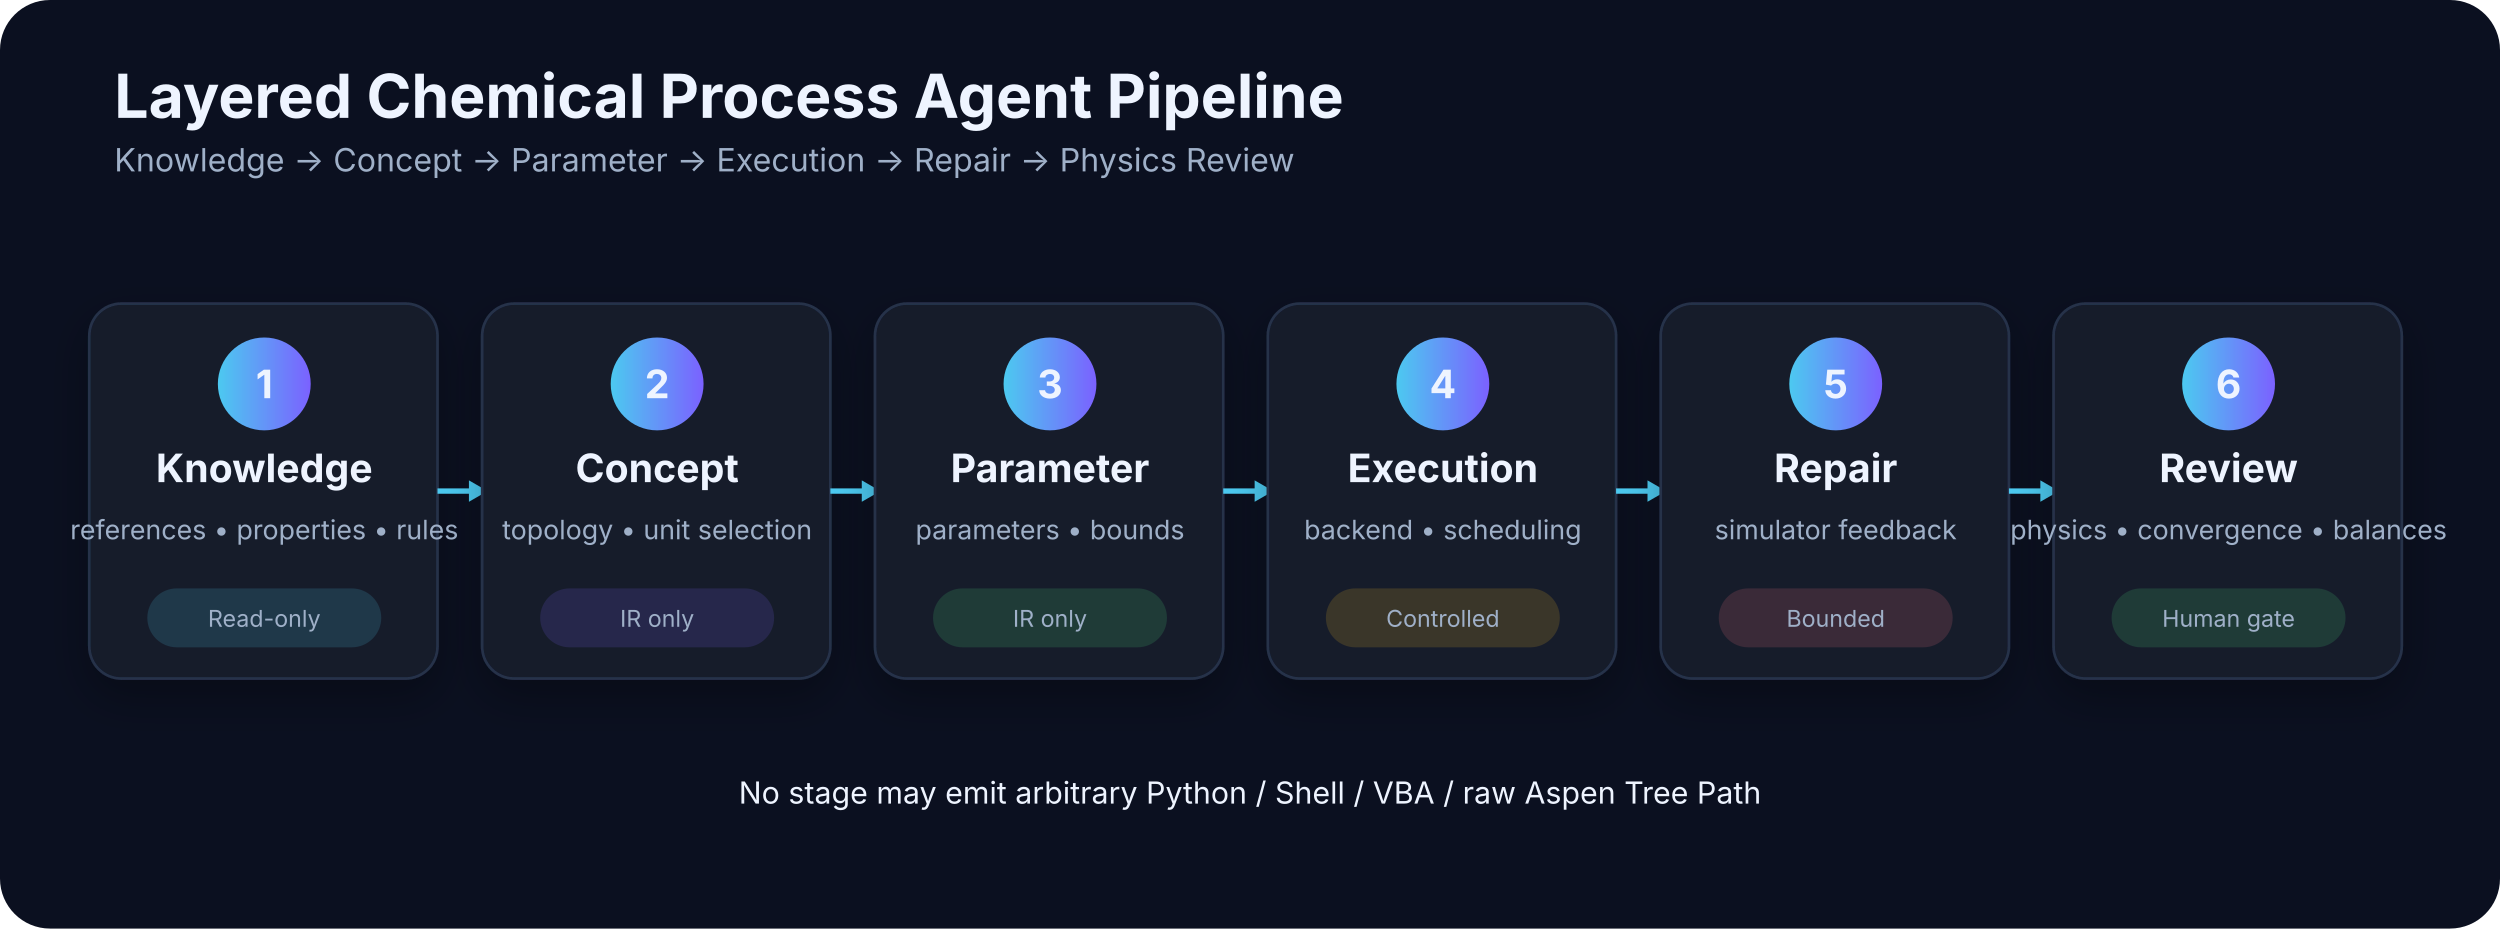
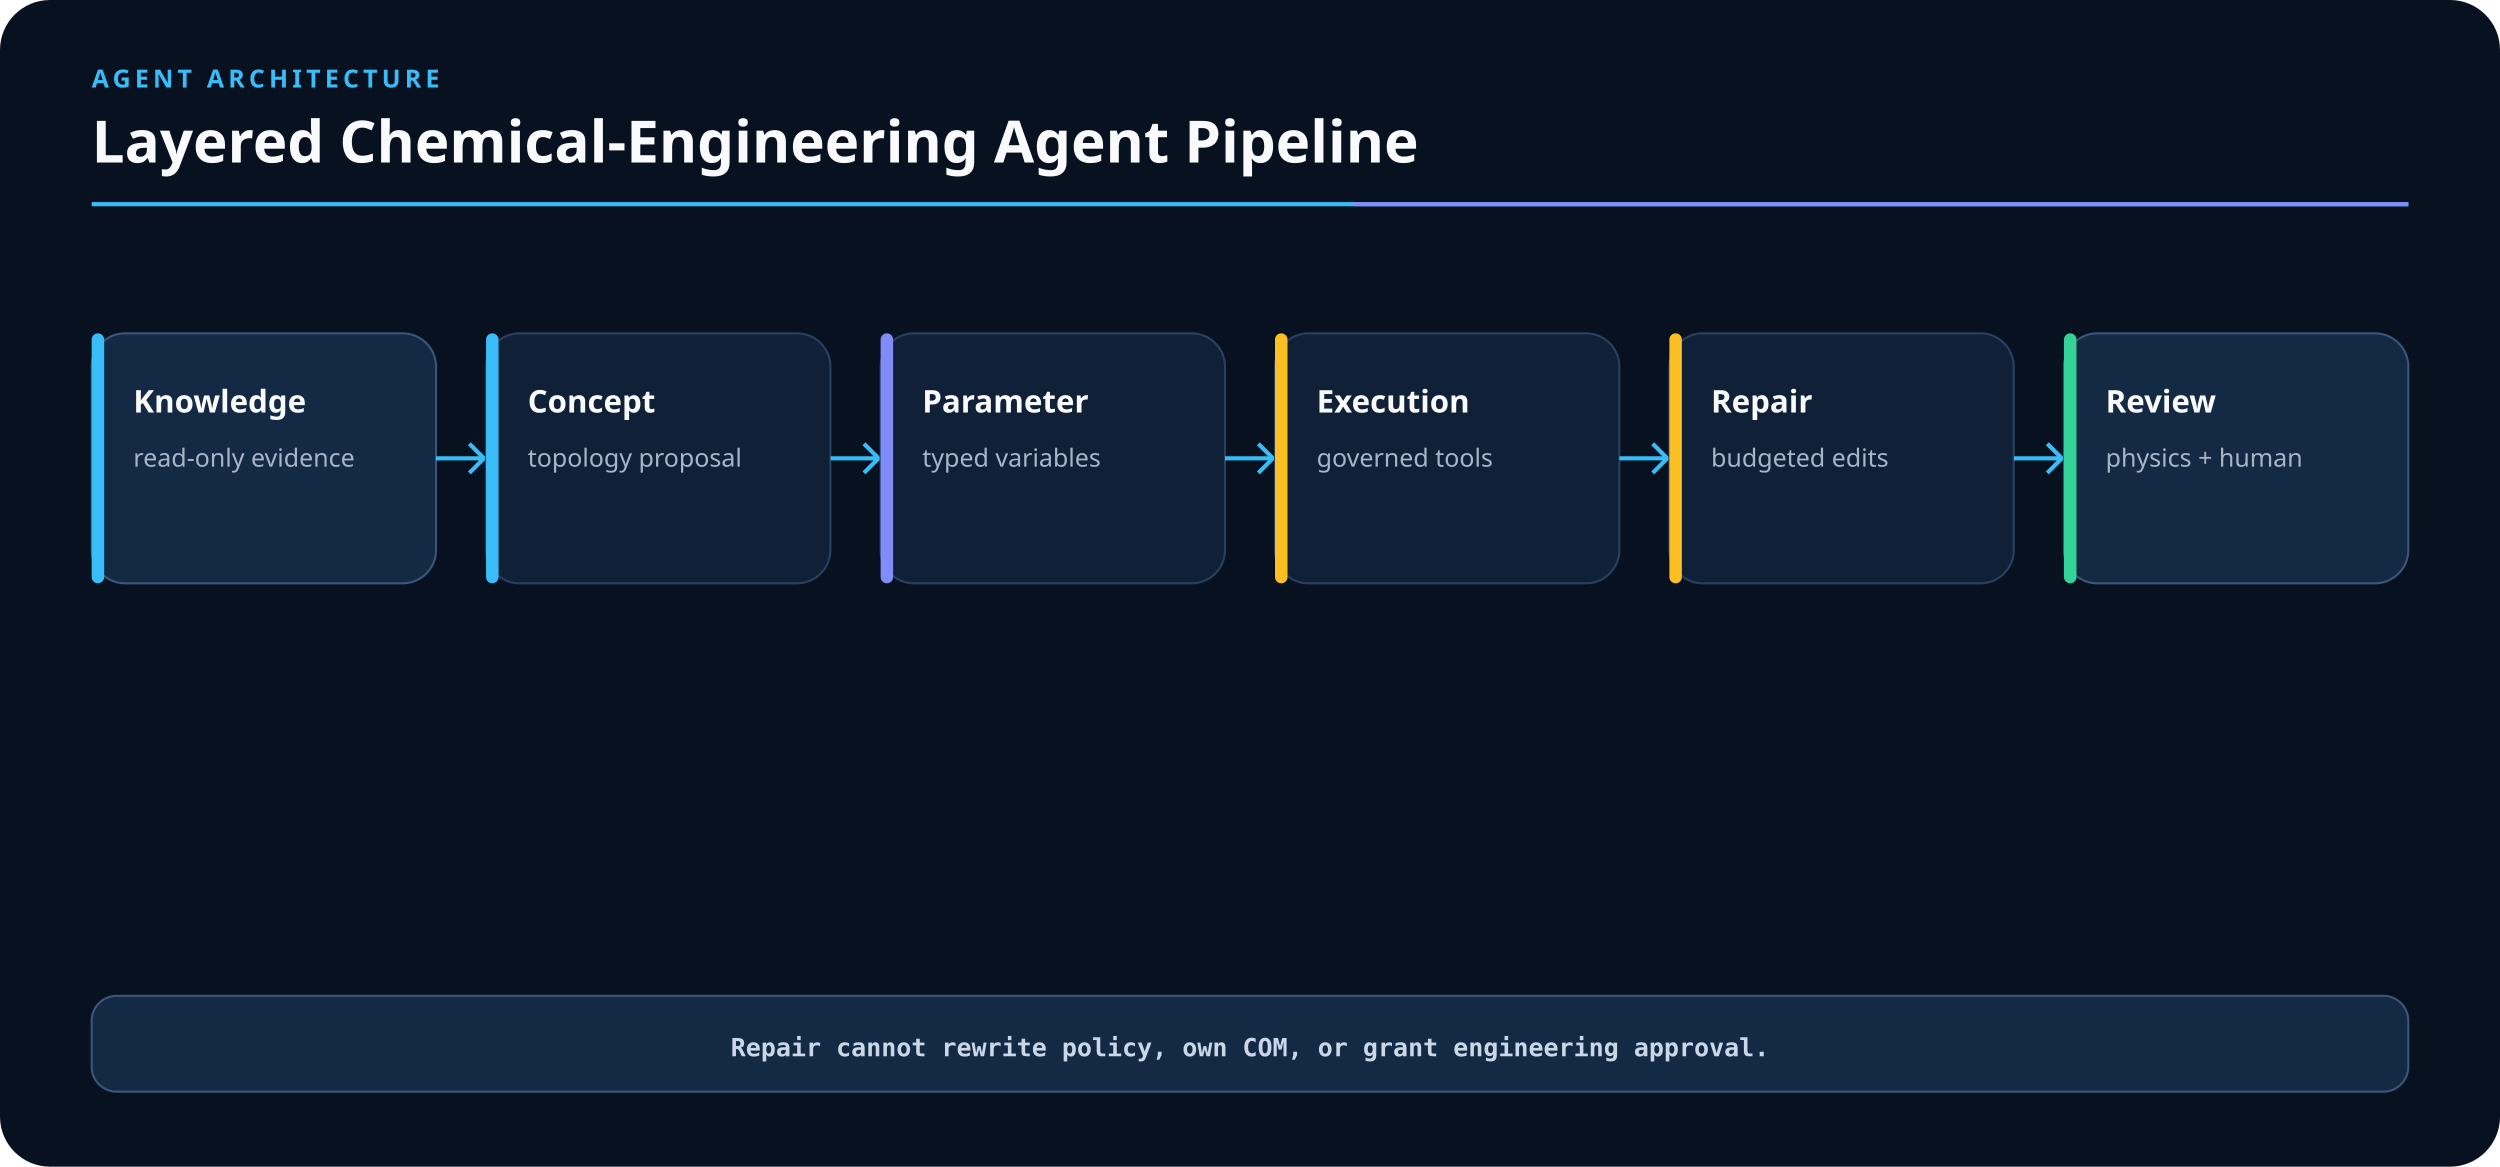
- <svg xmlns="http://www.w3.org/2000/svg" width="1400" height="520" viewBox="0 0 1400 520" role="img" aria-labelledby="title desc">
-   <rect width="1400" height="520" rx="28" fill="#0b1020" />
-   <defs>
-     <filter id="shadow" x="-20%" y="-20%" width="140%" height="140%">
-       <feDropShadow dx="0" dy="10" stdDeviation="12" flood-color="#000" flood-opacity=".28" />
-     </filter>
-     <linearGradient id="grad" x1="0" x2="1">
-       <stop offset="0" stop-color="#4cc9f0" />
-       <stop offset="1" stop-color="#7b61ff" />
-     </linearGradient>
-     <style>text{font-family:Inter,Segoe UI,Arial,sans-serif}.title{fill:#eef4ff;font-size:34px;font-weight:750}.sub{fill:#9fb0c8;font-size:18px}.h{fill:#eef4ff;font-size:22px;font-weight:700}.b{fill:#eef4ff;font-size:17px}.m{fill:#9fb0c8;font-size:15px}.small{fill:#9fb0c8;font-size:13px}.panel{fill:#131a2b;stroke:#26324a;stroke-width:1.5}</style>
-   </defs>
-   <text x="64" y="66" class="title">Layered Chemical Process Agent Pipeline</text>
-   <text x="64" y="96" class="sub">Knowledge → Concept → Parameter → Execution → Repair → Physics Review</text>
-   <rect x="50" y="170" width="195" height="210" rx="18" class="panel" filter="url(#shadow)" />
-   <circle cx="148" cy="215" r="26" fill="url(#grad)" />
-   <text x="148" y="223" class="h" text-anchor="middle">1</text>
-   <text x="148" y="270" class="h" text-anchor="middle">Knowledge</text>
-   <text x="148" y="302" class="m" text-anchor="middle">references • properties • rules</text>
-   <rect x="83" y="330" width="130" height="32" rx="16" fill="#4cc9f0" opacity=".16" stroke="#4cc9f0" />
-   <text x="148" y="351" class="small" text-anchor="middle">Read-only</text>
-   <line x1="245" y1="275" x2="273" y2="275" stroke="#4cc9f0" stroke-width="3" />
-   <polygon points="273,275 262.6,281 262.6,269" fill="#4cc9f0" />
-   <rect x="270" y="170" width="195" height="210" rx="18" class="panel" filter="url(#shadow)" />
-   <circle cx="368" cy="215" r="26" fill="url(#grad)" />
-   <text x="368" y="223" class="h" text-anchor="middle">2</text>
-   <text x="368" y="270" class="h" text-anchor="middle">Concept</text>
-   <text x="368" y="302" class="m" text-anchor="middle">topology • unit selection</text>
-   <rect x="303" y="330" width="130" height="32" rx="16" fill="#7b61ff" opacity=".16" stroke="#7b61ff" />
-   <text x="368" y="351" class="small" text-anchor="middle">IR only</text>
-   <line x1="465" y1="275" x2="493" y2="275" stroke="#4cc9f0" stroke-width="3" />
-   <polygon points="493,275 482.6,281 482.6,269" fill="#4cc9f0" />
-   <rect x="490" y="170" width="195" height="210" rx="18" class="panel" filter="url(#shadow)" />
-   <circle cx="588" cy="215" r="26" fill="url(#grad)" />
-   <text x="588" y="223" class="h" text-anchor="middle">3</text>
-   <text x="588" y="270" class="h" text-anchor="middle">Parameter</text>
-   <text x="588" y="302" class="m" text-anchor="middle">parameters • bounds</text>
-   <rect x="523" y="330" width="130" height="32" rx="16" fill="#4ade80" opacity=".16" stroke="#4ade80" />
-   <text x="588" y="351" class="small" text-anchor="middle">IR only</text>
-   <line x1="685" y1="275" x2="713" y2="275" stroke="#4cc9f0" stroke-width="3" />
-   <polygon points="713,275 702.6,281 702.6,269" fill="#4cc9f0" />
-   <rect x="710" y="170" width="195" height="210" rx="18" class="panel" filter="url(#shadow)" />
-   <circle cx="808" cy="215" r="26" fill="url(#grad)" />
-   <text x="808" y="223" class="h" text-anchor="middle">4</text>
-   <text x="808" y="270" class="h" text-anchor="middle">Execution</text>
-   <text x="808" y="302" class="m" text-anchor="middle">backend • scheduling</text>
-   <rect x="743" y="330" width="130" height="32" rx="16" fill="#fbbf24" opacity=".16" stroke="#fbbf24" />
-   <text x="808" y="351" class="small" text-anchor="middle">Controlled</text>
-   <line x1="905" y1="275" x2="933" y2="275" stroke="#4cc9f0" stroke-width="3" />
-   <polygon points="933,275 922.6,281 922.6,269" fill="#4cc9f0" />
-   <rect x="930" y="170" width="195" height="210" rx="18" class="panel" filter="url(#shadow)" />
-   <circle cx="1028" cy="215" r="26" fill="url(#grad)" />
-   <text x="1028" y="223" class="h" text-anchor="middle">5</text>
-   <text x="1028" y="270" class="h" text-anchor="middle">Repair</text>
-   <text x="1028" y="302" class="m" text-anchor="middle">simulator feedback</text>
-   <rect x="963" y="330" width="130" height="32" rx="16" fill="#fb7185" opacity=".16" stroke="#fb7185" />
-   <text x="1028" y="351" class="small" text-anchor="middle">Bounded</text>
-   <line x1="1125" y1="275" x2="1153" y2="275" stroke="#4cc9f0" stroke-width="3" />
-   <polygon points="1153,275 1142.6,281 1142.6,269" fill="#4cc9f0" />
-   <rect x="1150" y="170" width="195" height="210" rx="18" class="panel" filter="url(#shadow)" />
-   <circle cx="1248" cy="215" r="26" fill="url(#grad)" />
-   <text x="1248" y="223" class="h" text-anchor="middle">6</text>
-   <text x="1248" y="270" class="h" text-anchor="middle">Review</text>
-   <text x="1248" y="302" class="m" text-anchor="middle">physics • convergence • balances</text>
-   <rect x="1183" y="330" width="130" height="32" rx="16" fill="#4ade80" opacity=".16" stroke="#4ade80" />
-   <text x="1248" y="351" class="small" text-anchor="middle">Human gate</text>
-   <text x="700" y="450" class="b" text-anchor="middle">No stage may emit arbitrary Python / Shell / VBA / raw Aspen Tree Path</text>
+ <svg xmlns="http://www.w3.org/2000/svg" viewBox="0 0 1200 560" role="img" aria-labelledby="title desc">
+   <style>.h{font:700 28px system-ui,sans-serif;fill:#F8FAFC}.e{font:700 12px system-ui,sans-serif;fill:#38BDF8;letter-spacing:2px}.l{font:650 15px system-ui,sans-serif;fill:#F8FAFC}.s{font:500 12px system-ui,sans-serif;fill:#A7B5C8}.m{font:600 12px monospace;fill:#C9D7E8}.c{fill:#102036;stroke:#2A405F}.d{fill:#142944;stroke:#3B567A}</style>
+   <rect width="1200" height="560" rx="24" fill="#07111F" />
+   <text x="44" y="42" class="e">AGENT ARCHITECTURE</text>
+   <text x="44" y="78" class="h">Layered Chemical-Engineering Agent Pipeline</text>
+   <path d="M44 98H1156" stroke="#38BDF8" stroke-width="2" />
+   <path d="M650 98H1156" stroke="#818CF8" stroke-width="2" />
+   <rect x="44.0" y="160" width="165.3" height="120" rx="16" class="d" />
+   <rect x="44.0" y="160" width="6" height="120" rx="3" fill="#38BDF8" />
+   <text x="64.0" y="198" class="l">Knowledge</text>
+   <text x="64.0" y="224" class="s">read-only evidence</text>
+   <path d="M209.3 220.0h23m-7-7 7 7-7 7" fill="none" stroke="#38BDF8" stroke-width="2" />
+   <rect x="233.3" y="160" width="165.3" height="120" rx="16" class="c" />
+   <rect x="233.3" y="160" width="6" height="120" rx="3" fill="#38BDF8" />
+   <text x="253.3" y="198" class="l">Concept</text>
+   <text x="253.3" y="224" class="s">topology proposal</text>
+   <path d="M398.7 220.0h23m-7-7 7 7-7 7" fill="none" stroke="#38BDF8" stroke-width="2" />
+   <rect x="422.7" y="160" width="165.3" height="120" rx="16" class="c" />
+   <rect x="422.7" y="160" width="6" height="120" rx="3" fill="#818CF8" />
+   <text x="442.7" y="198" class="l">Parameter</text>
+   <text x="442.7" y="224" class="s">typed variables</text>
+   <path d="M588.0 220.0h23m-7-7 7 7-7 7" fill="none" stroke="#38BDF8" stroke-width="2" />
+   <rect x="612.0" y="160" width="165.3" height="120" rx="16" class="c" />
+   <rect x="612.0" y="160" width="6" height="120" rx="3" fill="#FBBF24" />
+   <text x="632.0" y="198" class="l">Execution</text>
+   <text x="632.0" y="224" class="s">governed tools</text>
+   <path d="M777.3 220.0h23m-7-7 7 7-7 7" fill="none" stroke="#38BDF8" stroke-width="2" />
+   <rect x="801.3" y="160" width="165.3" height="120" rx="16" class="c" />
+   <rect x="801.3" y="160" width="6" height="120" rx="3" fill="#FBBF24" />
+   <text x="821.3" y="198" class="l">Repair</text>
+   <text x="821.3" y="224" class="s">budgeted edits</text>
+   <path d="M966.7 220.0h23m-7-7 7 7-7 7" fill="none" stroke="#38BDF8" stroke-width="2" />
+   <rect x="990.7" y="160" width="165.3" height="120" rx="16" class="d" />
+   <rect x="990.7" y="160" width="6" height="120" rx="3" fill="#34D399" />
+   <text x="1010.7" y="198" class="l">Review</text>
+   <text x="1010.7" y="224" class="s">physics + human</text>
+   <rect x="44" y="478" width="1112" height="46" rx="12" class="d" />
+   <text x="600" y="507" class="m" text-anchor="middle">Repair cannot rewrite policy, own COM, or grant engineering approval.</text>
</svg>
